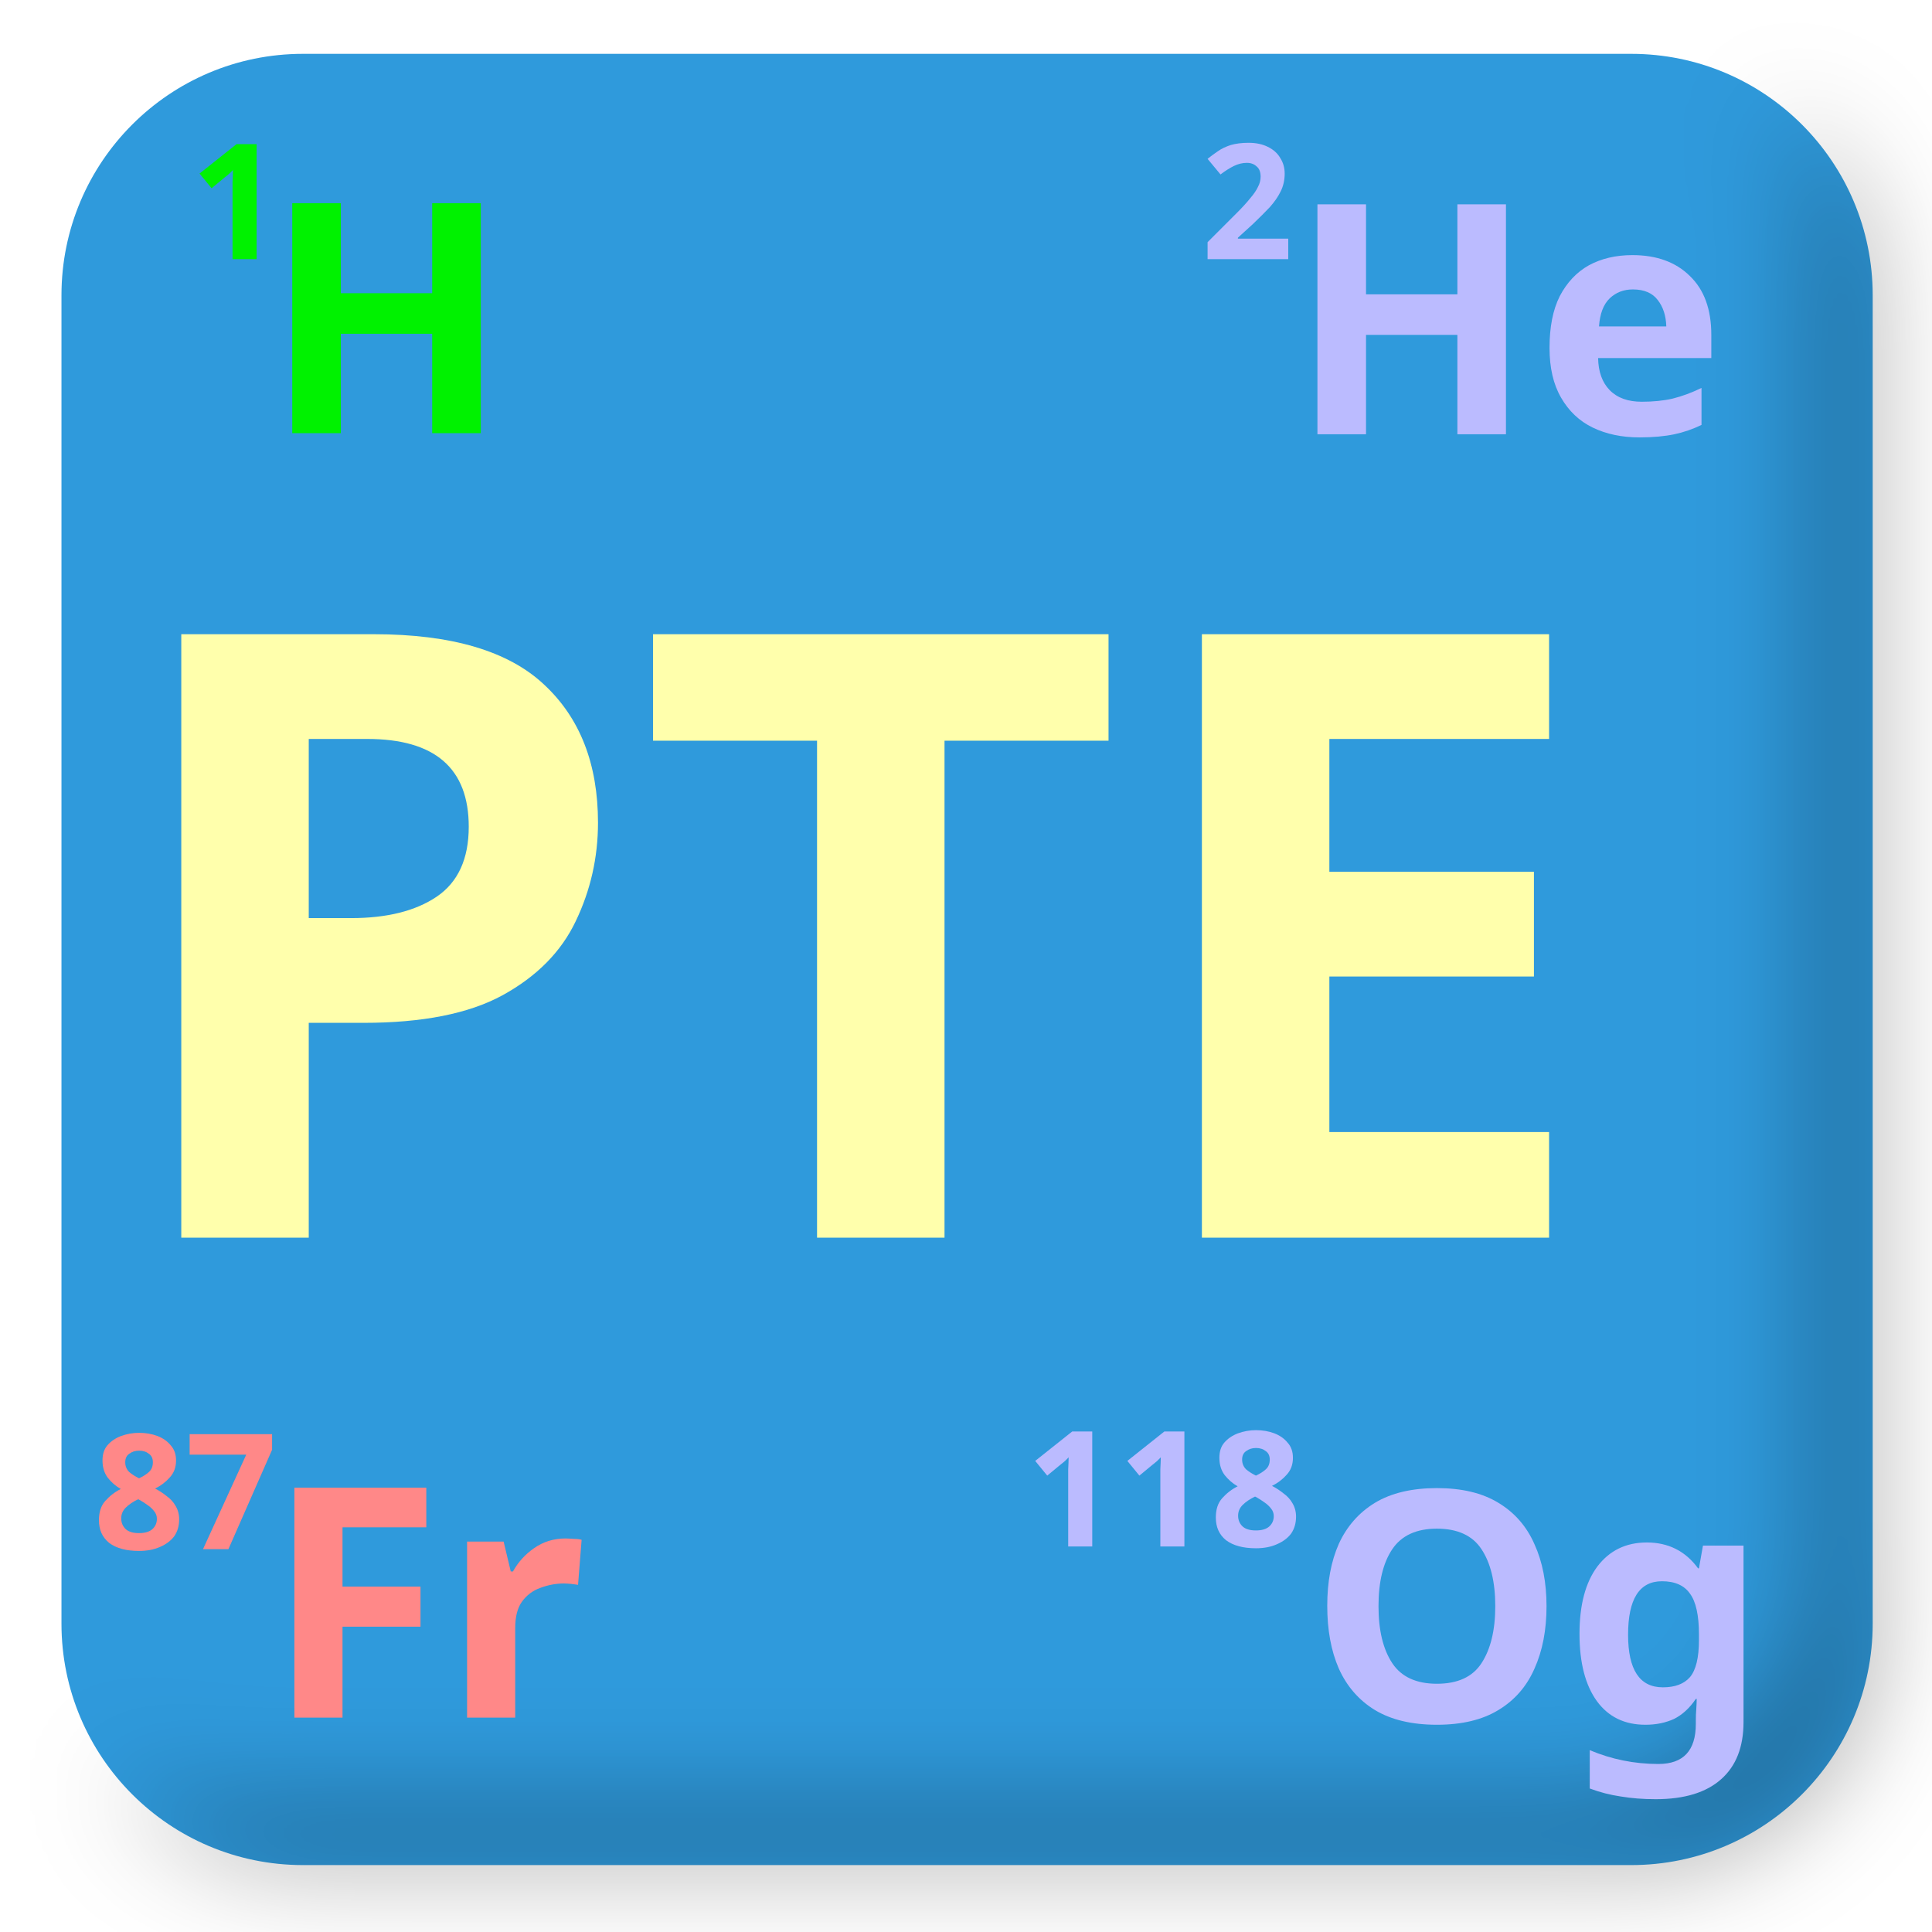
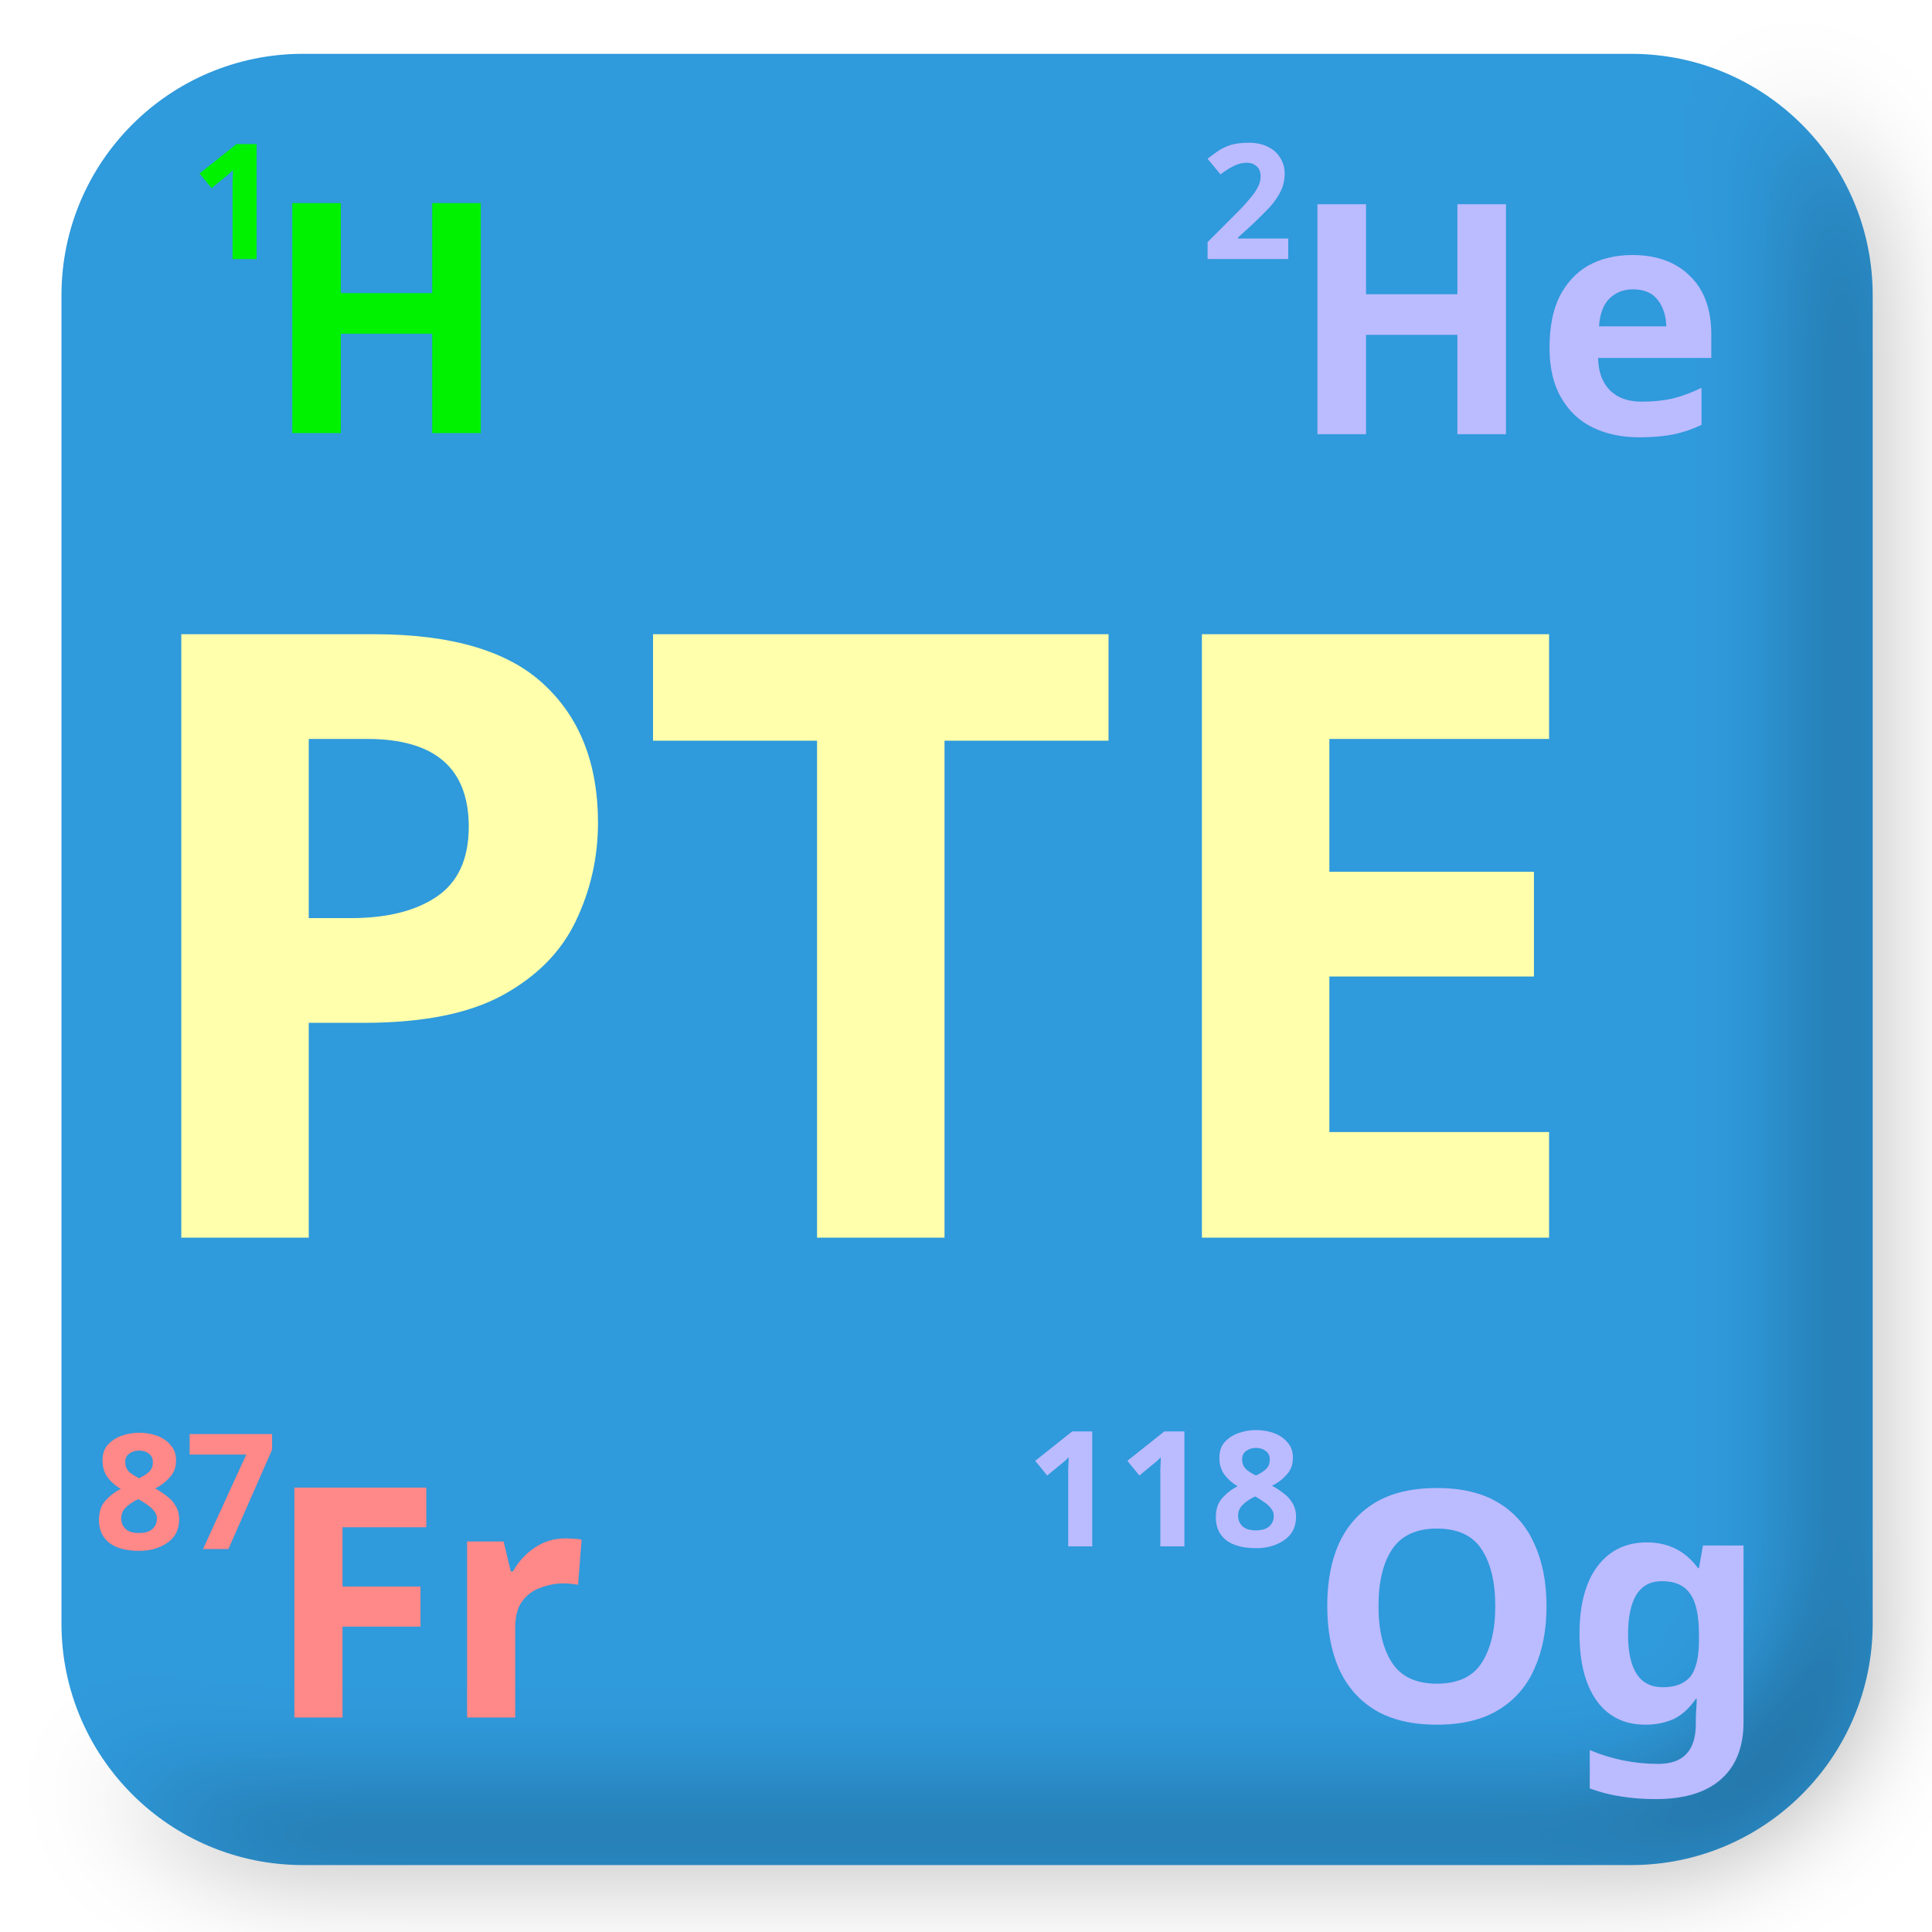
<svg xmlns="http://www.w3.org/2000/svg" width="256" height="256" viewBox="0 0 67.733 67.733">
  <defs>
-     <filter id="a" x="-.072" width="1.144" y="-.072" height="1.144" color-interpolation-filters="sRGB">
+     <filter id="a" x="-.072" y="-.072" width="1.144" height="1.144" color-interpolation-filters="sRGB">
      <feGaussianBlur stdDeviation="3.514" />
    </filter>
  </defs>
  <g transform="translate(0 63.5) scale(.26458)">
-     <rect width="240" height="240" x="8.145" y="-232.868" rx="32" ry="32" fill="#2394da" fill-opacity=".939" />
-     <path d="M117.139 6.861A15.94 15.94 0 01120 16v88c0 8.864-7.136 16-16 16H16a15.94 15.94 0 01-9.139-2.861A15.95 15.95 0 0020 124h88c8.864 0 16-7.136 16-16V20a15.95 15.95 0 00-6.861-13.139z" transform="matrix(2 0 0 2 .145 -240.868)" opacity=".36" filter="url(#a)" />
+     <rect x="8.145" y="-232.87" width="240" height="240" rx="32" ry="32" fill="#2394da" fill-opacity=".939" />
+     <path transform="matrix(2 0 0 2 .145 -240.87)" d="M117.139 6.861A15.94 15.94 0 01120 16v88c0 8.864-7.136 16-16 16H16a15.94 15.94 0 01-9.139-2.861A15.95 15.95 0 0020 124h88c8.864 0 16-7.136 16-16V20a15.95 15.95 0 00-6.861-13.139z" filter="url(#a)" opacity=".36" />
  </g>
-   <g word-spacing="0" letter-spacing="0" font-weight="700" font-family="Noto Sans" stroke-width=".529">
-     <text font-size="5.644" style="line-height:1.25;-inkscape-font-specification:'Noto Sans Bold; sans-serif'" x="35.963" y="283.482" fill="#bbf" transform="translate(0 -229.267)">
+   <g font-family="Noto Sans" font-weight="700" letter-spacing="0" stroke-width=".529" word-spacing="0">
+     <text transform="translate(0 -229.27)" x="35.963" y="283.482" fill="#bbf" font-size="5.644" style="line-height:1.25">
      <tspan x="35.963" y="283.482">118</tspan>
    </text>
-     <text font-size="11.289" style="line-height:1.25;-inkscape-font-specification:'Noto Sans Bold; sans-serif'" x="45.875" y="289.624" fill="#bbf" transform="translate(0 -229.267)">
+     <text transform="translate(0 -229.27)" x="45.875" y="289.624" fill="#bbf" font-size="11.289" style="line-height:1.25">
      <tspan x="45.875" y="289.624">Og</tspan>
    </text>
-     <text font-size="5.644" style="line-height:1.25;-inkscape-font-specification:'Noto Sans Bold; sans-serif'" x="3.267" y="283.575" fill="#f88" transform="translate(0 -229.267)">
+     <text transform="translate(0 -229.27)" x="3.267" y="283.575" fill="#f88" font-size="5.644" style="line-height:1.25">
      <tspan x="3.267" y="283.575">87</tspan>
    </text>
-     <text font-size="11.289" style="line-height:1.25;-inkscape-font-specification:'Noto Sans Bold; sans-serif'" x="9.306" y="289.485" fill="#f88" transform="translate(0 -229.267)">
+     <text transform="translate(0 -229.27)" x="9.306" y="289.485" fill="#f88" font-size="11.289" style="line-height:1.25">
      <tspan x="9.306" y="289.485">Fr</tspan>
    </text>
-     <text font-size="11.289" y="244.452" x="9.231" style="line-height:1.25;-inkscape-font-specification:'Noto Sans Bold; sans-serif'" fill="#00f200" transform="translate(0 -229.267)">
-       <tspan y="244.452" x="9.231">H</tspan>
+     <text transform="translate(0 -229.27)" x="9.231" y="244.452" fill="#00f200" font-size="11.289" style="line-height:1.25">
+       <tspan x="9.231" y="244.452">H</tspan>
    </text>
-     <text font-size="5.644" y="238.348" x="6.668" style="line-height:1.25;-inkscape-font-specification:'Noto Sans Bold; sans-serif'" fill="#00f200" transform="translate(0 -229.267)">
-       <tspan y="238.348" x="6.668">1</tspan>
+     <text transform="translate(0 -229.27)" x="6.668" y="238.348" fill="#00f200" font-size="5.644" style="line-height:1.25">
+       <tspan x="6.668" y="238.348">1</tspan>
    </text>
-     <text font-size="11.289" y="244.49" x="45.172" style="line-height:1.25;-inkscape-font-specification:'Noto Sans Bold; sans-serif'" fill="#bbf" transform="translate(0 -229.267)">
-       <tspan y="244.49" x="45.172">He</tspan>
+     <text transform="translate(0 -229.27)" x="45.172" y="244.49" fill="#bbf" font-size="11.289" style="line-height:1.25">
+       <tspan x="45.172" y="244.49">He</tspan>
    </text>
-     <text font-size="5.644" y="238.348" x="42.119" style="line-height:1.25;-inkscape-font-specification:'Noto Sans Bold; sans-serif'" fill="#bbf" transform="translate(0 -229.267)">
-       <tspan y="238.348" x="42.119">2</tspan>
+     <text transform="translate(0 -229.27)" x="42.119" y="238.348" fill="#bbf" font-size="5.644" style="line-height:1.25">
+       <tspan x="42.119" y="238.348">2</tspan>
    </text>
  </g>
-   <text word-spacing="0" letter-spacing="0" font-size="25.94" font-weight="700" y="43.391" x="3.682" style="line-height:1.25;-inkscape-font-specification:'Noto Sans Bold; sans-serif'" font-family="Noto Sans" fill="#ffffac" stroke-width=".695">
-     <tspan font-size="29.645" y="43.391" x="3.682">PTE</tspan>
+   <text x="3.682" y="43.391" fill="#ffffac" font-family="Noto Sans" font-size="25.94" font-weight="700" letter-spacing="0" stroke-width=".695" word-spacing="0" style="line-height:1.25">
+     <tspan x="3.682" y="43.391" font-size="29.645">PTE</tspan>
  </text>
</svg>
